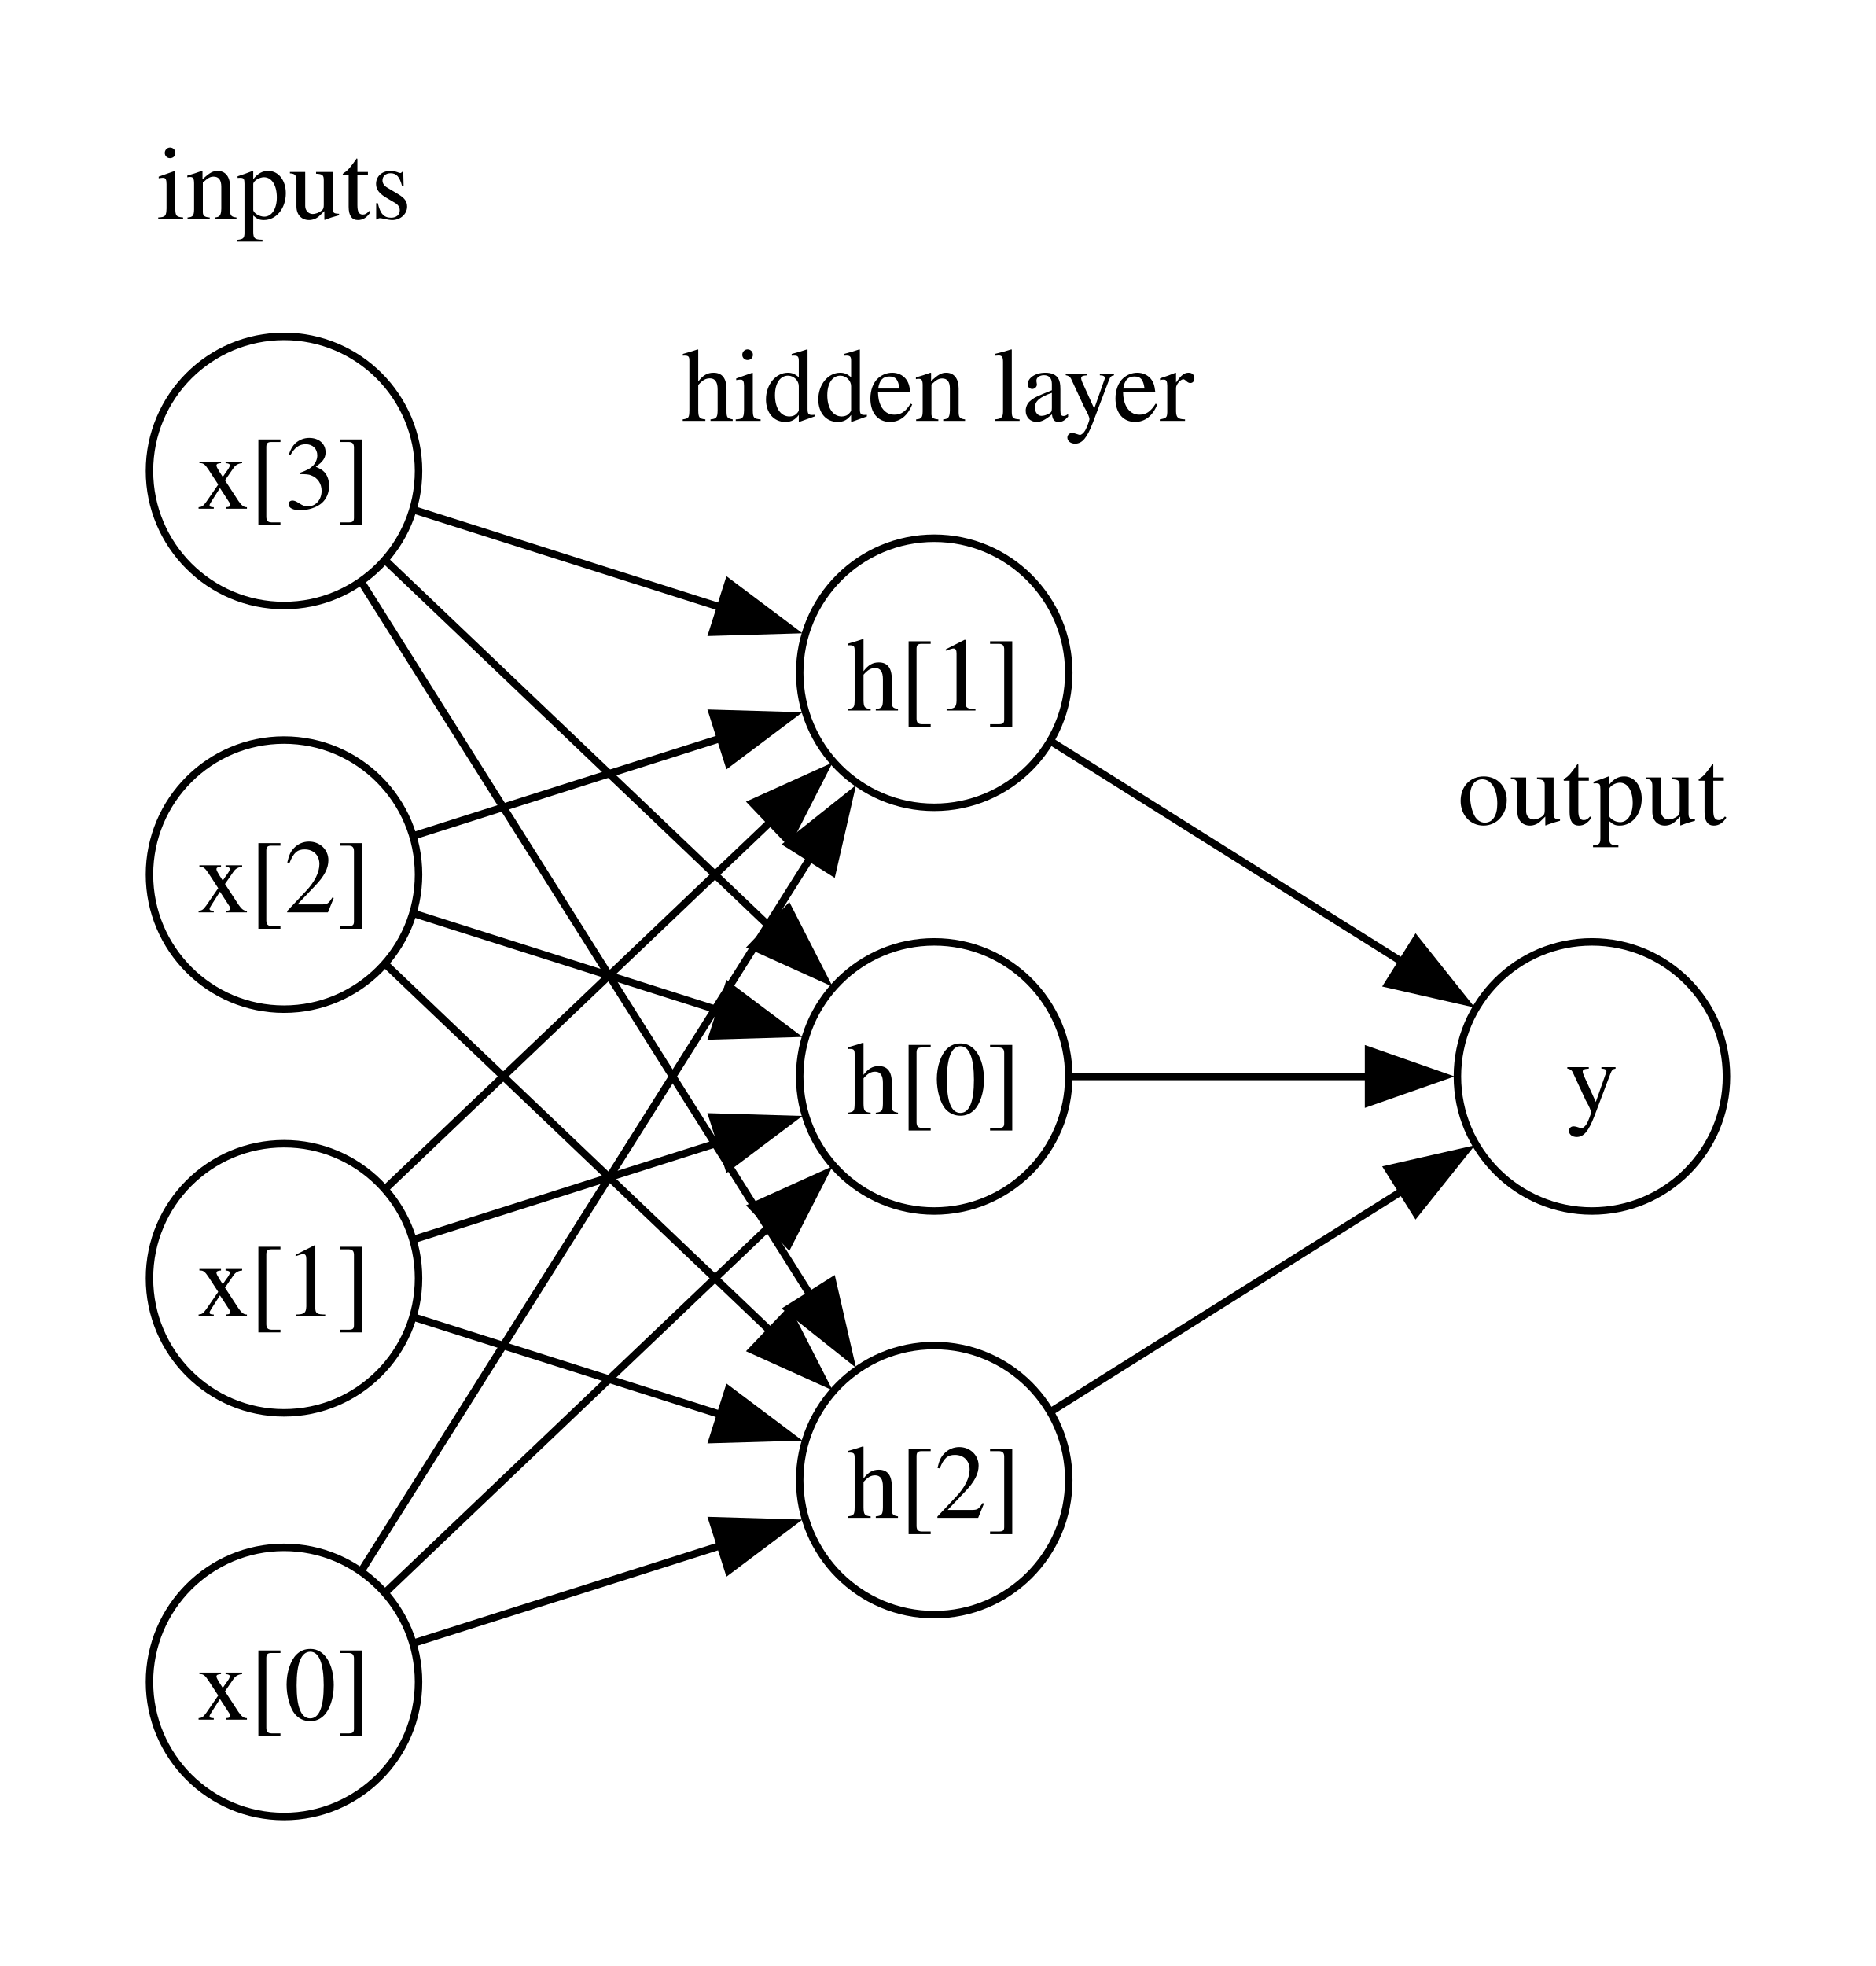
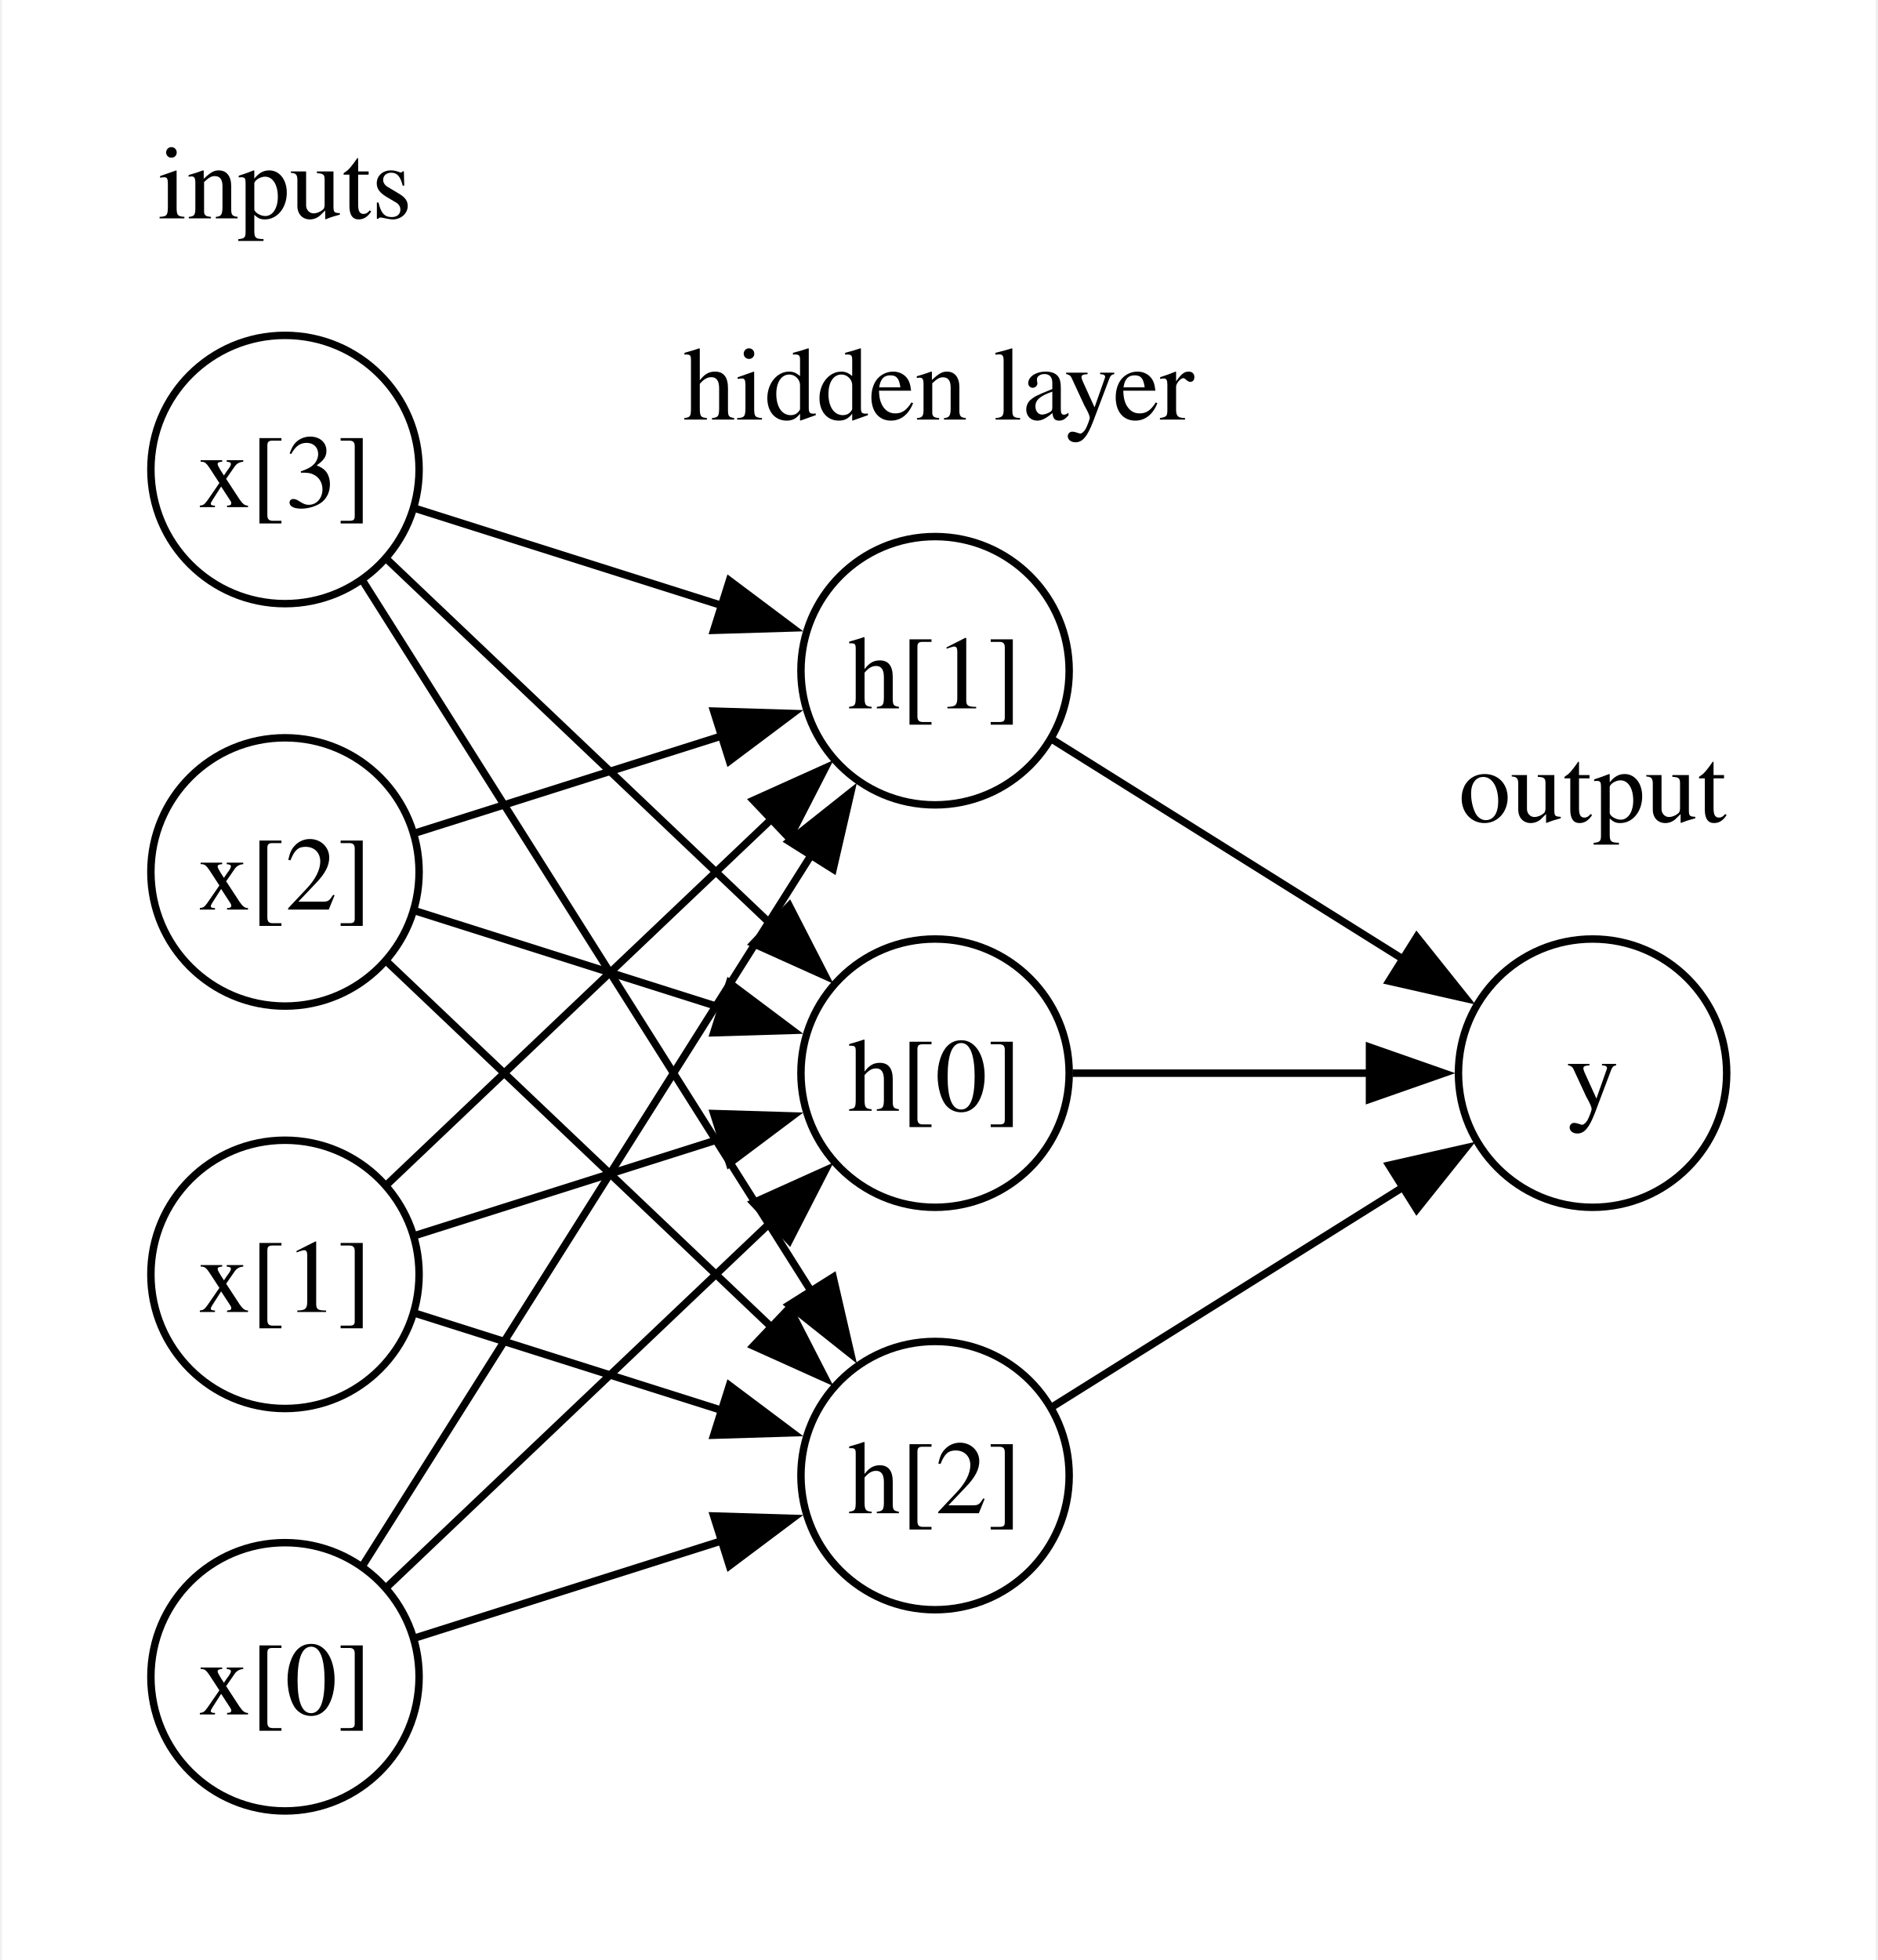
- <svg xmlns="http://www.w3.org/2000/svg" width="251pt" height="263pt" viewBox="0.00 0.00 251.00 263.00">
+ <svg xmlns="http://www.w3.org/2000/svg" width="252pt" height="263pt" viewBox="0.00 0.00 251.50 263.00">
  <g id="graph0" class="graph" transform="scale(1 1) rotate(0) translate(4 259)">
-     <polygon fill="white" stroke="none" points="-4,4 -4,-259 247,-259 247,4 -4,4" />
+     <polygon fill="white" stroke="none" points="-4,4 -4,-259 247.5,-259 247.5,4 -4,4" />
    <g id="clust1" class="cluster">
      <polygon fill="none" stroke="white" points="8,-8 8,-247 60,-247 60,-8 8,-8" />
      <text text-anchor="middle" x="34" y="-229.7" font-family="Times,serif" font-size="14.00">inputs</text>
    </g>
    <g id="clust2" class="cluster">
-       <polygon fill="none" stroke="white" points="80,-35 80,-220 163,-220 163,-35 80,-35" />
-       <text text-anchor="middle" x="121.5" y="-202.7" font-family="Times,serif" font-size="14.00">hidden layer</text>
+       <polygon fill="none" stroke="white" points="80,-35 80,-220 163.5,-220 163.5,-35 80,-35" />
+       <text text-anchor="middle" x="121.75" y="-202.7" font-family="Times,serif" font-size="14.00">hidden layer</text>
    </g>
    <g id="clust3" class="cluster">
-       <polygon fill="none" stroke="white" points="183,-89 183,-166 235,-166 235,-89 183,-89" />
-       <text text-anchor="middle" x="209" y="-148.7" font-family="Times,serif" font-size="14.00">output</text>
+       <polygon fill="none" stroke="white" points="183.5,-89 183.5,-166 235.5,-166 235.5,-89 183.5,-89" />
+       <text text-anchor="middle" x="209.5" y="-148.7" font-family="Times,serif" font-size="14.00">output</text>
    </g>
    <g id="node1" class="node">
      <ellipse fill="none" stroke="black" cx="34" cy="-34" rx="18" ry="18" />
      <text text-anchor="middle" x="34" y="-28.95" font-family="Times,serif" font-size="14.00">x[0]</text>
    </g>
    <g id="node5" class="node">
-       <ellipse fill="none" stroke="black" cx="121" cy="-115" rx="18" ry="18" />
-       <text text-anchor="middle" x="121" y="-109.95" font-family="Times,serif" font-size="14.00">h[0]</text>
+       <ellipse fill="none" stroke="black" cx="121.25" cy="-115" rx="18" ry="18" />
+       <text text-anchor="middle" x="121.25" y="-109.95" font-family="Times,serif" font-size="14.00">h[0]</text>
    </g>
    <g id="edge1" class="edge">
-       <path fill="none" stroke="black" d="M47.54,-45.95C61.1,-58.87 82.94,-79.68 99.1,-95.08" />
-       <polygon fill="black" stroke="black" points="96.66,-97.59 106.31,-101.95 101.49,-92.52 96.66,-97.59" />
+       <path fill="none" stroke="black" d="M47.58,-45.95C61.18,-58.87 83.08,-79.68 99.29,-95.08" />
+       <polygon fill="black" stroke="black" points="96.86,-97.61 106.52,-101.96 101.68,-92.53 96.86,-97.61" />
    </g>
    <g id="node6" class="node">
-       <ellipse fill="none" stroke="black" cx="121" cy="-169" rx="18" ry="18" />
-       <text text-anchor="middle" x="121" y="-163.95" font-family="Times,serif" font-size="14.00">h[1]</text>
+       <ellipse fill="none" stroke="black" cx="121.25" cy="-169" rx="18" ry="18" />
+       <text text-anchor="middle" x="121.25" y="-163.95" font-family="Times,serif" font-size="14.00">h[1]</text>
    </g>
    <g id="edge2" class="edge">
-       <path fill="none" stroke="black" d="M44.42,-48.96C58.97,-72.07 87.06,-116.69 104.6,-144.54" />
-       <polygon fill="black" stroke="black" points="101.44,-146.09 109.73,-152.69 107.36,-142.36 101.44,-146.09" />
+       <path fill="none" stroke="black" d="M44.45,-48.96C59.04,-72.07 87.22,-116.69 104.8,-144.54" />
+       <polygon fill="black" stroke="black" points="101.65,-146.1 109.95,-152.69 107.57,-142.37 101.65,-146.1" />
    </g>
    <g id="node7" class="node">
-       <ellipse fill="none" stroke="black" cx="121" cy="-61" rx="18" ry="18" />
-       <text text-anchor="middle" x="121" y="-55.95" font-family="Times,serif" font-size="14.00">h[2]</text>
+       <ellipse fill="none" stroke="black" cx="121.25" cy="-61" rx="18" ry="18" />
+       <text text-anchor="middle" x="121.25" y="-55.95" font-family="Times,serif" font-size="14.00">h[2]</text>
    </g>
    <g id="edge3" class="edge">
-       <path fill="none" stroke="black" d="M51.39,-39.21C63.07,-42.92 79.05,-47.99 92.65,-52.31" />
-       <polygon fill="black" stroke="black" points="91.34,-55.57 101.93,-55.26 93.46,-48.9 91.34,-55.57" />
+       <path fill="none" stroke="black" d="M51.44,-39.21C63.16,-42.92 79.18,-47.99 92.82,-52.31" />
+       <polygon fill="black" stroke="black" points="91.54,-55.58 102.13,-55.26 93.65,-48.9 91.54,-55.58" />
    </g>
    <g id="node2" class="node">
      <ellipse fill="none" stroke="black" cx="34" cy="-88" rx="18" ry="18" />
      <text text-anchor="middle" x="34" y="-82.95" font-family="Times,serif" font-size="14.00">x[1]</text>
    </g>
    <g id="edge4" class="edge">
-       <path fill="none" stroke="black" d="M51.39,-93.21C63.07,-96.92 79.05,-101.99 92.65,-106.31" />
-       <polygon fill="black" stroke="black" points="91.34,-109.57 101.93,-109.26 93.46,-102.9 91.34,-109.57" />
+       <path fill="none" stroke="black" d="M51.44,-93.21C63.16,-96.92 79.18,-101.99 92.82,-106.31" />
+       <polygon fill="black" stroke="black" points="91.54,-109.58 102.13,-109.26 93.65,-102.9 91.54,-109.58" />
    </g>
    <g id="edge5" class="edge">
-       <path fill="none" stroke="black" d="M47.54,-99.95C61.1,-112.87 82.94,-133.68 99.1,-149.08" />
-       <polygon fill="black" stroke="black" points="96.66,-151.59 106.31,-155.95 101.49,-146.52 96.66,-151.59" />
+       <path fill="none" stroke="black" d="M47.58,-99.95C61.18,-112.87 83.08,-133.68 99.29,-149.08" />
+       <polygon fill="black" stroke="black" points="96.86,-151.61 106.52,-155.96 101.68,-146.53 96.86,-151.61" />
    </g>
    <g id="edge6" class="edge">
-       <path fill="none" stroke="black" d="M51.39,-82.79C63.07,-79.08 79.05,-74.01 92.65,-69.69" />
-       <polygon fill="black" stroke="black" points="93.46,-73.1 101.93,-66.74 91.34,-66.43 93.46,-73.1" />
+       <path fill="none" stroke="black" d="M51.44,-82.79C63.16,-79.08 79.18,-74.01 92.82,-69.69" />
+       <polygon fill="black" stroke="black" points="93.65,-73.1 102.13,-66.74 91.54,-66.42 93.65,-73.1" />
    </g>
    <g id="node3" class="node">
      <ellipse fill="none" stroke="black" cx="34" cy="-142" rx="18" ry="18" />
      <text text-anchor="middle" x="34" y="-136.95" font-family="Times,serif" font-size="14.00">x[2]</text>
    </g>
    <g id="edge7" class="edge">
-       <path fill="none" stroke="black" d="M51.39,-136.79C63.07,-133.08 79.05,-128.01 92.65,-123.69" />
-       <polygon fill="black" stroke="black" points="93.46,-127.1 101.93,-120.74 91.34,-120.43 93.46,-127.1" />
+       <path fill="none" stroke="black" d="M51.44,-136.79C63.16,-133.08 79.18,-128.01 92.82,-123.69" />
+       <polygon fill="black" stroke="black" points="93.65,-127.1 102.13,-120.74 91.54,-120.42 93.65,-127.1" />
    </g>
    <g id="edge8" class="edge">
-       <path fill="none" stroke="black" d="M51.39,-147.21C63.07,-150.92 79.05,-155.99 92.65,-160.31" />
-       <polygon fill="black" stroke="black" points="91.34,-163.57 101.93,-163.26 93.46,-156.9 91.34,-163.57" />
+       <path fill="none" stroke="black" d="M51.44,-147.21C63.16,-150.92 79.18,-155.99 92.82,-160.31" />
+       <polygon fill="black" stroke="black" points="91.54,-163.58 102.13,-163.26 93.65,-156.9 91.54,-163.58" />
    </g>
    <g id="edge9" class="edge">
-       <path fill="none" stroke="black" d="M47.54,-130.05C61.1,-117.13 82.94,-96.32 99.1,-80.92" />
-       <polygon fill="black" stroke="black" points="101.49,-83.48 106.31,-74.05 96.66,-78.41 101.49,-83.48" />
+       <path fill="none" stroke="black" d="M47.58,-130.05C61.18,-117.13 83.08,-96.32 99.29,-80.92" />
+       <polygon fill="black" stroke="black" points="101.68,-83.47 106.52,-74.04 96.86,-78.39 101.68,-83.47" />
    </g>
    <g id="node4" class="node">
      <ellipse fill="none" stroke="black" cx="34" cy="-196" rx="18" ry="18" />
      <text text-anchor="middle" x="34" y="-190.95" font-family="Times,serif" font-size="14.00">x[3]</text>
    </g>
    <g id="edge10" class="edge">
-       <path fill="none" stroke="black" d="M47.54,-184.05C61.1,-171.13 82.94,-150.32 99.1,-134.92" />
-       <polygon fill="black" stroke="black" points="101.49,-137.48 106.31,-128.05 96.66,-132.41 101.49,-137.48" />
+       <path fill="none" stroke="black" d="M47.58,-184.05C61.18,-171.13 83.08,-150.32 99.29,-134.92" />
+       <polygon fill="black" stroke="black" points="101.68,-137.47 106.52,-128.04 96.86,-132.39 101.68,-137.47" />
    </g>
    <g id="edge11" class="edge">
-       <path fill="none" stroke="black" d="M51.39,-190.79C63.07,-187.08 79.05,-182.01 92.65,-177.69" />
-       <polygon fill="black" stroke="black" points="93.46,-181.1 101.93,-174.74 91.34,-174.43 93.46,-181.1" />
+       <path fill="none" stroke="black" d="M51.44,-190.79C63.16,-187.08 79.18,-182.01 92.82,-177.69" />
+       <polygon fill="black" stroke="black" points="93.65,-181.1 102.13,-174.74 91.54,-174.42 93.65,-181.1" />
    </g>
    <g id="edge12" class="edge">
-       <path fill="none" stroke="black" d="M44.42,-181.04C58.97,-157.93 87.06,-113.31 104.6,-85.46" />
-       <polygon fill="black" stroke="black" points="107.36,-87.64 109.73,-77.31 101.44,-83.91 107.36,-87.64" />
+       <path fill="none" stroke="black" d="M44.45,-181.04C59.04,-157.93 87.22,-113.31 104.8,-85.46" />
+       <polygon fill="black" stroke="black" points="107.57,-87.63 109.95,-77.31 101.65,-83.9 107.57,-87.63" />
    </g>
    <g id="node8" class="node">
-       <ellipse fill="none" stroke="black" cx="209" cy="-115" rx="18" ry="18" />
-       <text text-anchor="middle" x="209" y="-109.95" font-family="Times,serif" font-size="14.00">y</text>
+       <ellipse fill="none" stroke="black" cx="209.5" cy="-115" rx="18" ry="18" />
+       <text text-anchor="middle" x="209.5" y="-109.95" font-family="Times,serif" font-size="14.00">y</text>
    </g>
    <g id="edge13" class="edge">
-       <path fill="none" stroke="black" d="M139.4,-115C150.83,-115 166.04,-115 179.24,-115" />
-       <polygon fill="black" stroke="black" points="179.11,-118.5 189.11,-115 179.11,-111.5 179.11,-118.5" />
+       <path fill="none" stroke="black" d="M139.7,-115C151.16,-115 166.42,-115 179.65,-115" />
+       <polygon fill="black" stroke="black" points="179.56,-118.5 189.56,-115 179.56,-111.5 179.56,-118.5" />
    </g>
    <g id="edge14" class="edge">
-       <path fill="none" stroke="black" d="M136.59,-159.84C149.56,-151.69 168.78,-139.63 184.01,-130.06" />
-       <polygon fill="black" stroke="black" points="185.45,-133.29 192.06,-125.01 181.73,-127.36 185.45,-133.29" />
+       <path fill="none" stroke="black" d="M136.88,-159.84C149.89,-151.69 169.16,-139.63 184.44,-130.06" />
+       <polygon fill="black" stroke="black" points="185.9,-133.28 192.51,-125.01 182.18,-127.35 185.9,-133.28" />
    </g>
    <g id="edge15" class="edge">
-       <path fill="none" stroke="black" d="M136.59,-70.16C149.56,-78.31 168.78,-90.37 184.01,-99.94" />
-       <polygon fill="black" stroke="black" points="181.73,-102.64 192.06,-104.99 185.45,-96.71 181.73,-102.64" />
+       <path fill="none" stroke="black" d="M136.88,-70.16C149.89,-78.31 169.16,-90.37 184.44,-99.94" />
+       <polygon fill="black" stroke="black" points="182.18,-102.65 192.51,-104.99 185.9,-96.72 182.18,-102.65" />
    </g>
  </g>
</svg>
